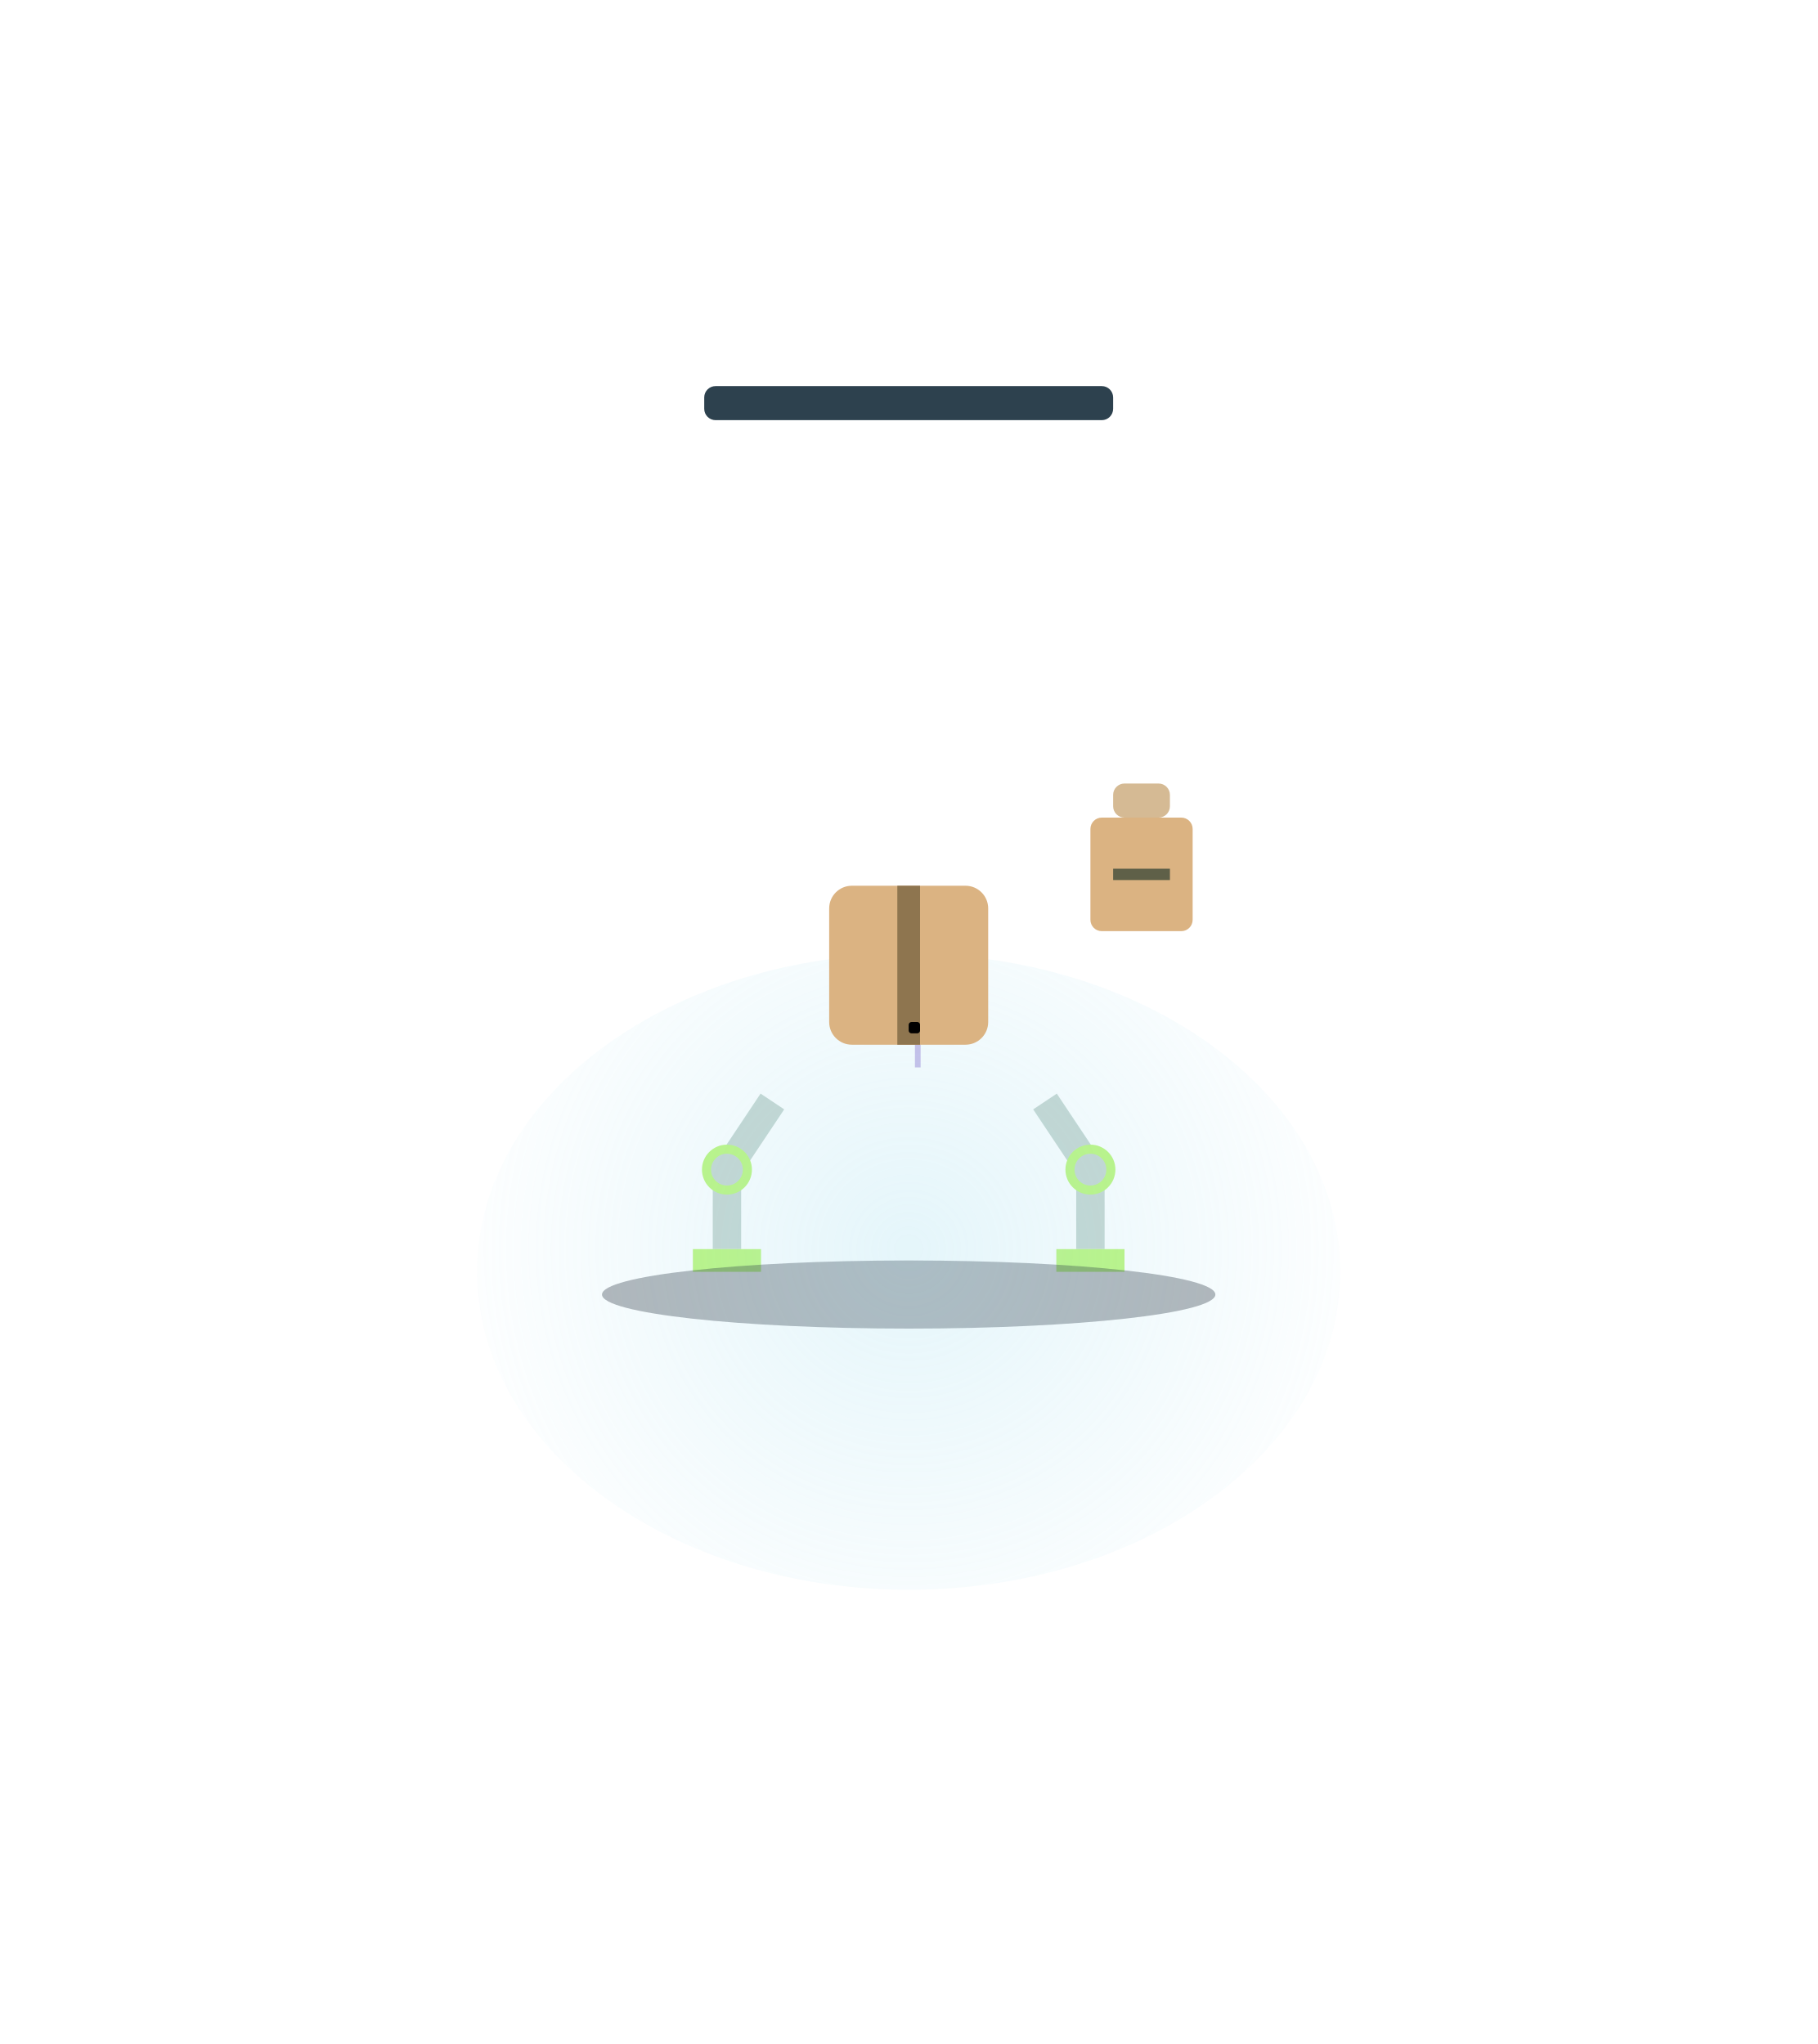
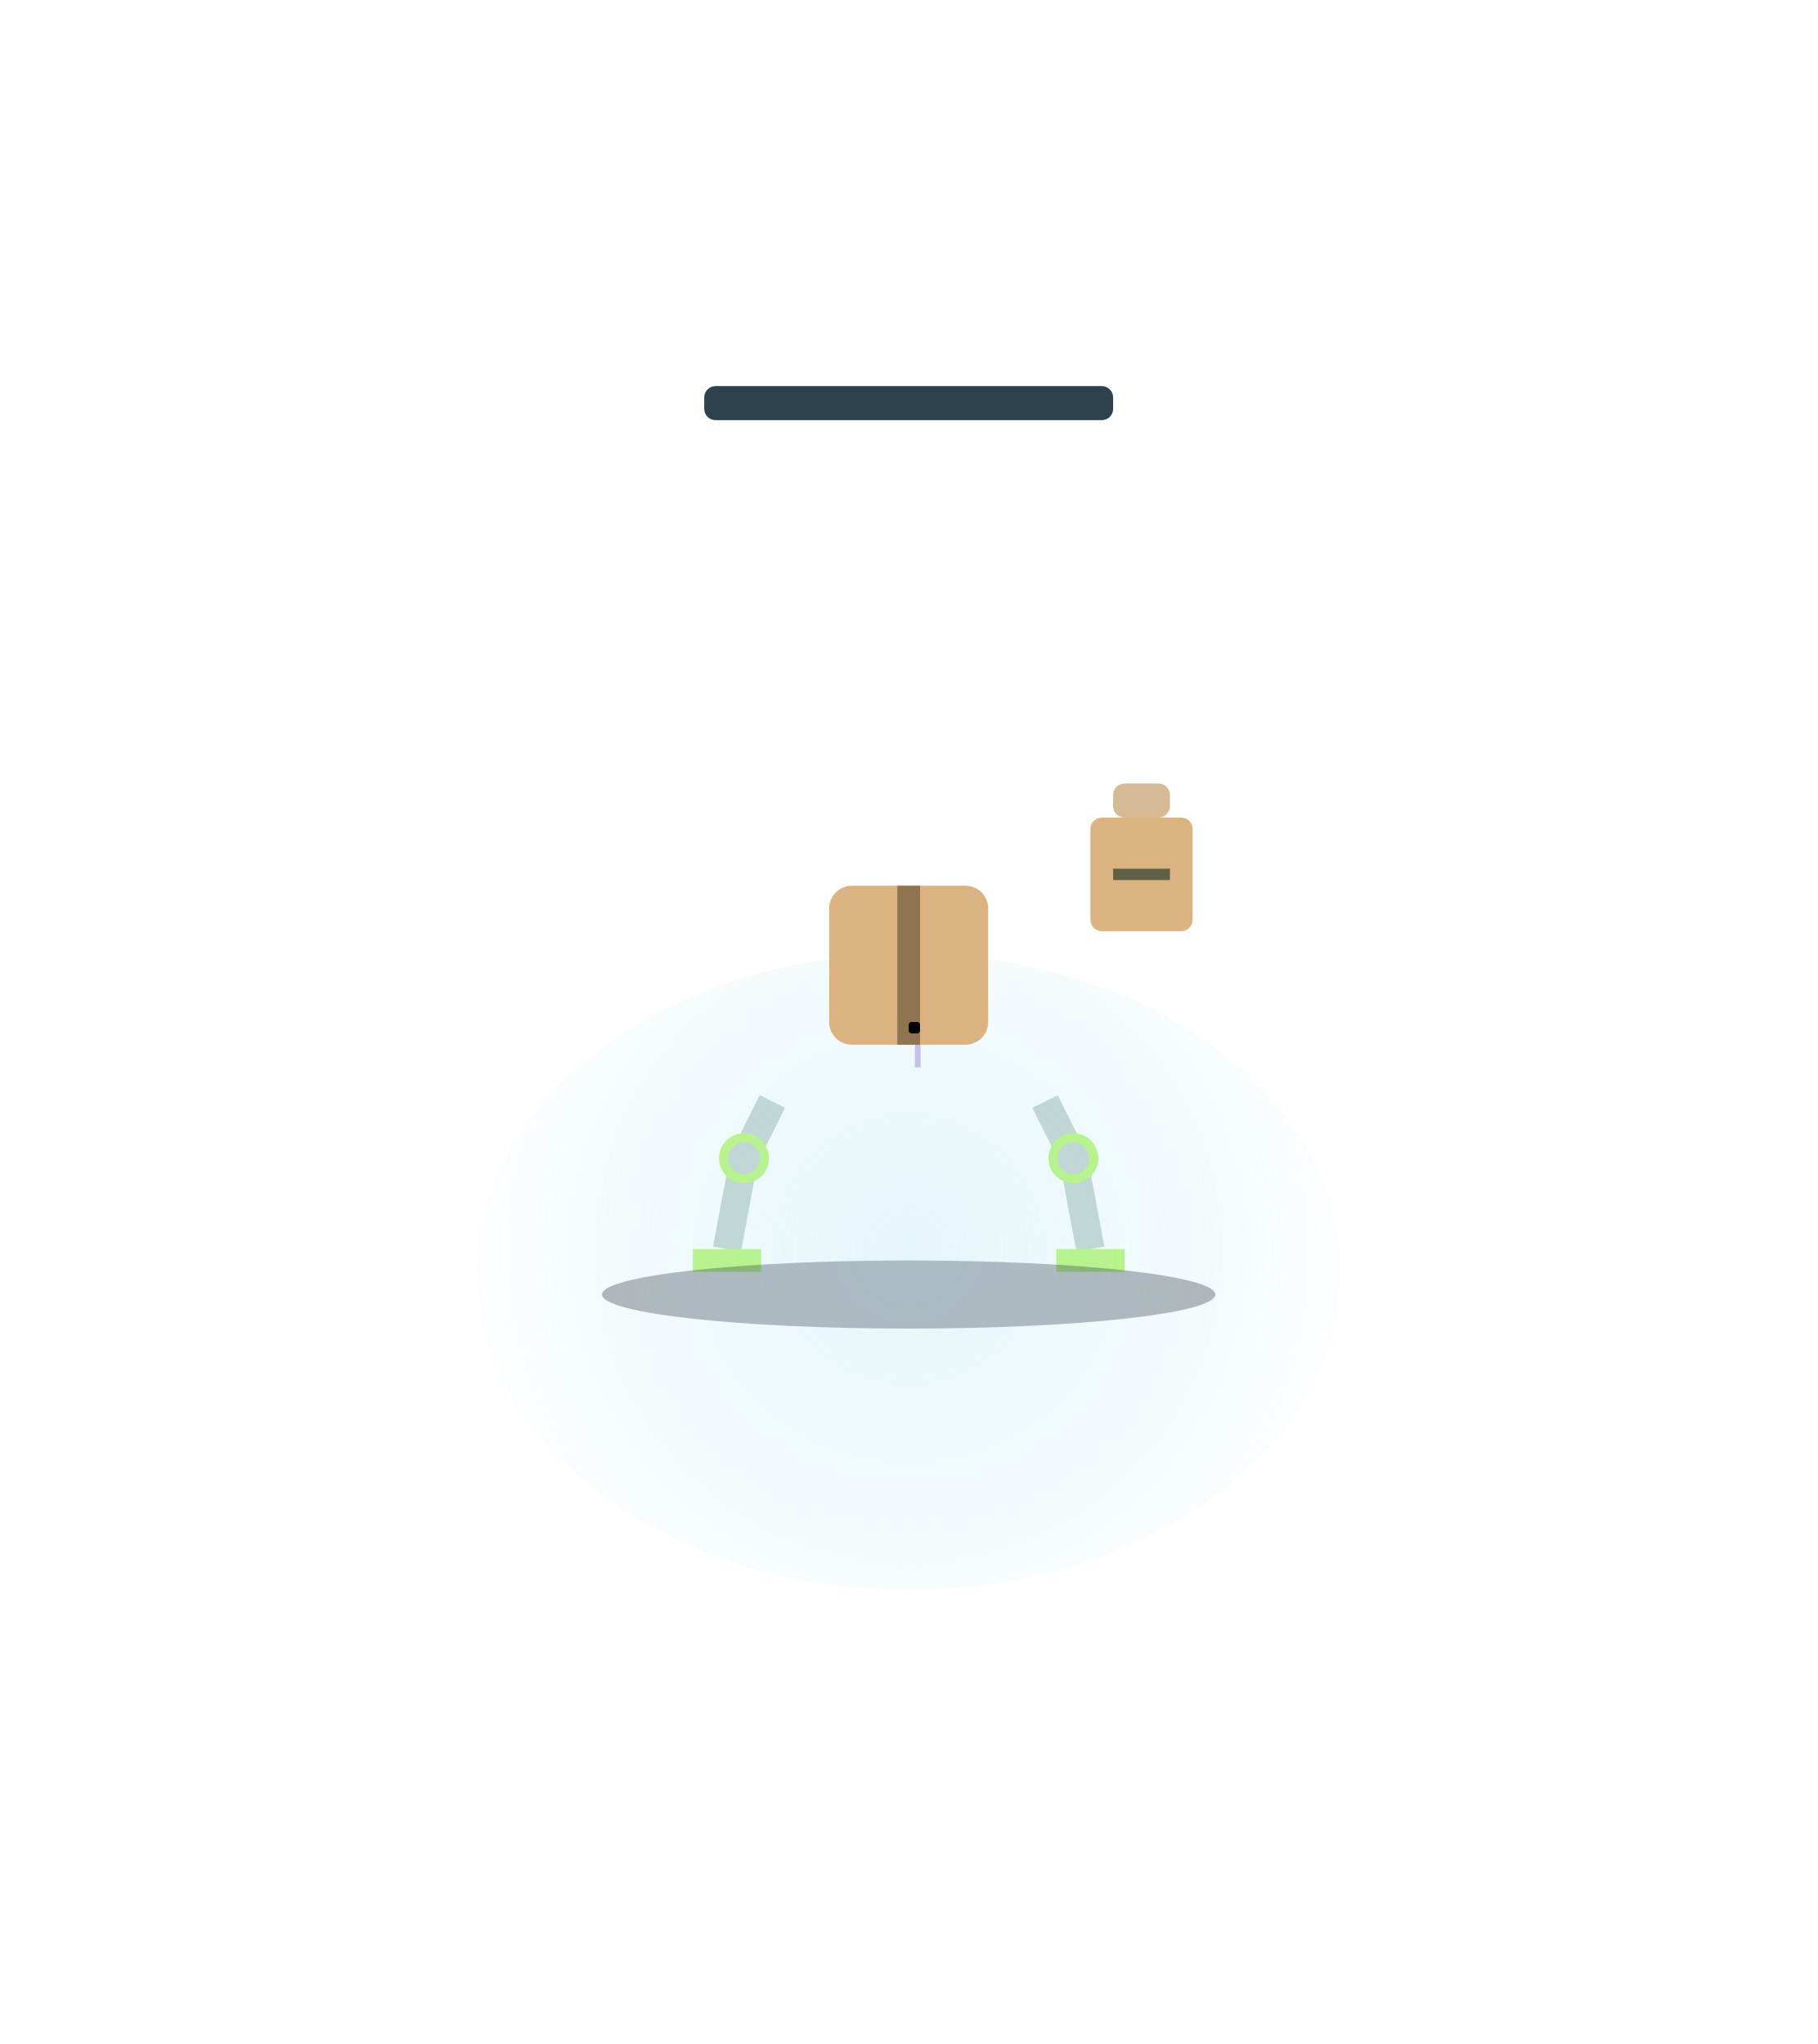
<svg xmlns="http://www.w3.org/2000/svg" viewBox="-80 -90 160 180" overflow="visible">
  <defs>
    <radialGradient id="thrust-glow" gradientUnits="userSpaceOnUse" fx="0" fy="20" cx="0" cy="20" r="43" fr="1">
      <stop offset="0" stop-color="#98daed40" />
      <stop offset="1" stop-color="#98daed00" />
    </radialGradient>
  </defs>
  <style>
    .zeta-tip[data-negative="true"] { fill: #ff8499; }
  </style>
  <g id="star-small">
    <rect width=".9" height=".9" fill="#d4cbea" />
  </g>
  <g id="star-large">
    <rect width="1.8" height="1.8" fill="#d4cbea" />
    <path d="M-3 .8H4 M.8 -3V4" fill="none" stroke="#cabce8" stroke-width=".5" />
  </g>
  <g id="gear" fill="none">
-     <path d="M-12 7L-16 13V20 M12 7L16 13V20" stroke="#c7d6d0" stroke-width="2.5" stroke-linejoin="round" />
-     <circle cx="-16" cy="13" r="1.8" fill="#c7d6d0" stroke="#bdf77d" stroke-width=".8" />
-     <circle cx="16" cy="13" r="1.8" fill="#c7d6d0" stroke="#bdf77d" stroke-width=".8" />
+     <path d="M-12 7L-14.5 12 -16 20 M12 7L14.5 12 16 20" stroke="#c7d6d0" stroke-width="2.5" stroke-linejoin="round" />
+     <circle cx="-14.5" cy="12" r="1.8" fill="#c7d6d0" stroke="#bdf77d" stroke-width=".8" />
+     <circle cx="14.5" cy="12" r="1.8" fill="#c7d6d0" stroke="#bdf77d" stroke-width=".8" />
    <path d="M-19 21H-13 M13 21H19" stroke="#bdf77d" stroke-width="2" />
  </g>
  <g id="ship-shadow">
    <ellipse cy="24" rx="27" ry="3" fill="#151d2955" />
  </g>
  <g id="vertical-thrust">
    <ellipse cy="22" rx="38" ry="28" fill="url(#thrust-glow)" />
    <ellipse data-wave="0" fill="none" stroke="#98daed" />
    <ellipse data-wave="1" fill="none" stroke="#bdf77d" />
    <ellipse data-wave="2" fill="none" stroke="#98daed" />
    <ellipse data-wave="3" fill="none" stroke="#bdf77d" />
  </g>
  <g id="horizontal-thrust" fill="none" stroke="#98daed" stroke-width="1.5">
    <ellipse data-wave="0" />
    <ellipse data-wave="1" />
    <ellipse data-wave="2" />
  </g>
  <g id="carried-order" font-family="monospace" text-anchor="middle">
    <rect x="16" y="-18" width="9" height="10" rx="1" fill="#dbb382" />
    <rect x="18" y="-21" width="5" height="3" rx="1" fill="#d5ba94" />
    <path d="M18 -13H23" stroke="#5f6048" />
    <text class="zeta-tip" data-tip="" x="21" y="-30" fill="#c8f8a0" font-size="12" font-weight="bold" />
    <text data-destination="" y="-46" fill="#c8f8a0" font-size="9" />
  </g>
  <g id="waiting-order" font-family="monospace" text-anchor="middle">
    <rect x="-7" y="-12" width="14" height="14" rx="2" fill="#dbb382" />
    <path d="M0 -12V2" stroke="#8e754f" stroke-width="2" />
    <text class="zeta-tip" data-tip="" y="-22" fill="#bdf77d" font-size="12" font-weight="bold" />
    <text data-count="" y="15" fill="#e9d2af" font-size="9" />
  </g>
  <g id="service" font-family="monospace" text-anchor="middle">
    <g data-dwell="">
      <rect x="-18" y="-56" width="36" height="3" rx="1" fill="#2d414e" />
      <rect data-progress="" x="-18" y="-56" height="3" rx="1" fill="#bdf77d" />
    </g>
    <text data-refuel="" y="-66" fill="#98daed" font-size="10" font-weight="bold" />
  </g>
  <g id="particle" data-crash-colors="#ffd297,#ff918f,#dabaff" data-service-color="#bdf77d">
    <rect width="1" height="1" rx=".25" />
  </g>
  <g id="crash-message" font-family="monospace" text-anchor="middle">
    <text x="640" y="420" fill="#f4c2ce" font-size="22" font-weight="bold">SAUCER LOST</text>
    <text data-message="" x="640" y="449" fill="#c7b6d4" font-size="10" />
  </g>
</svg>
